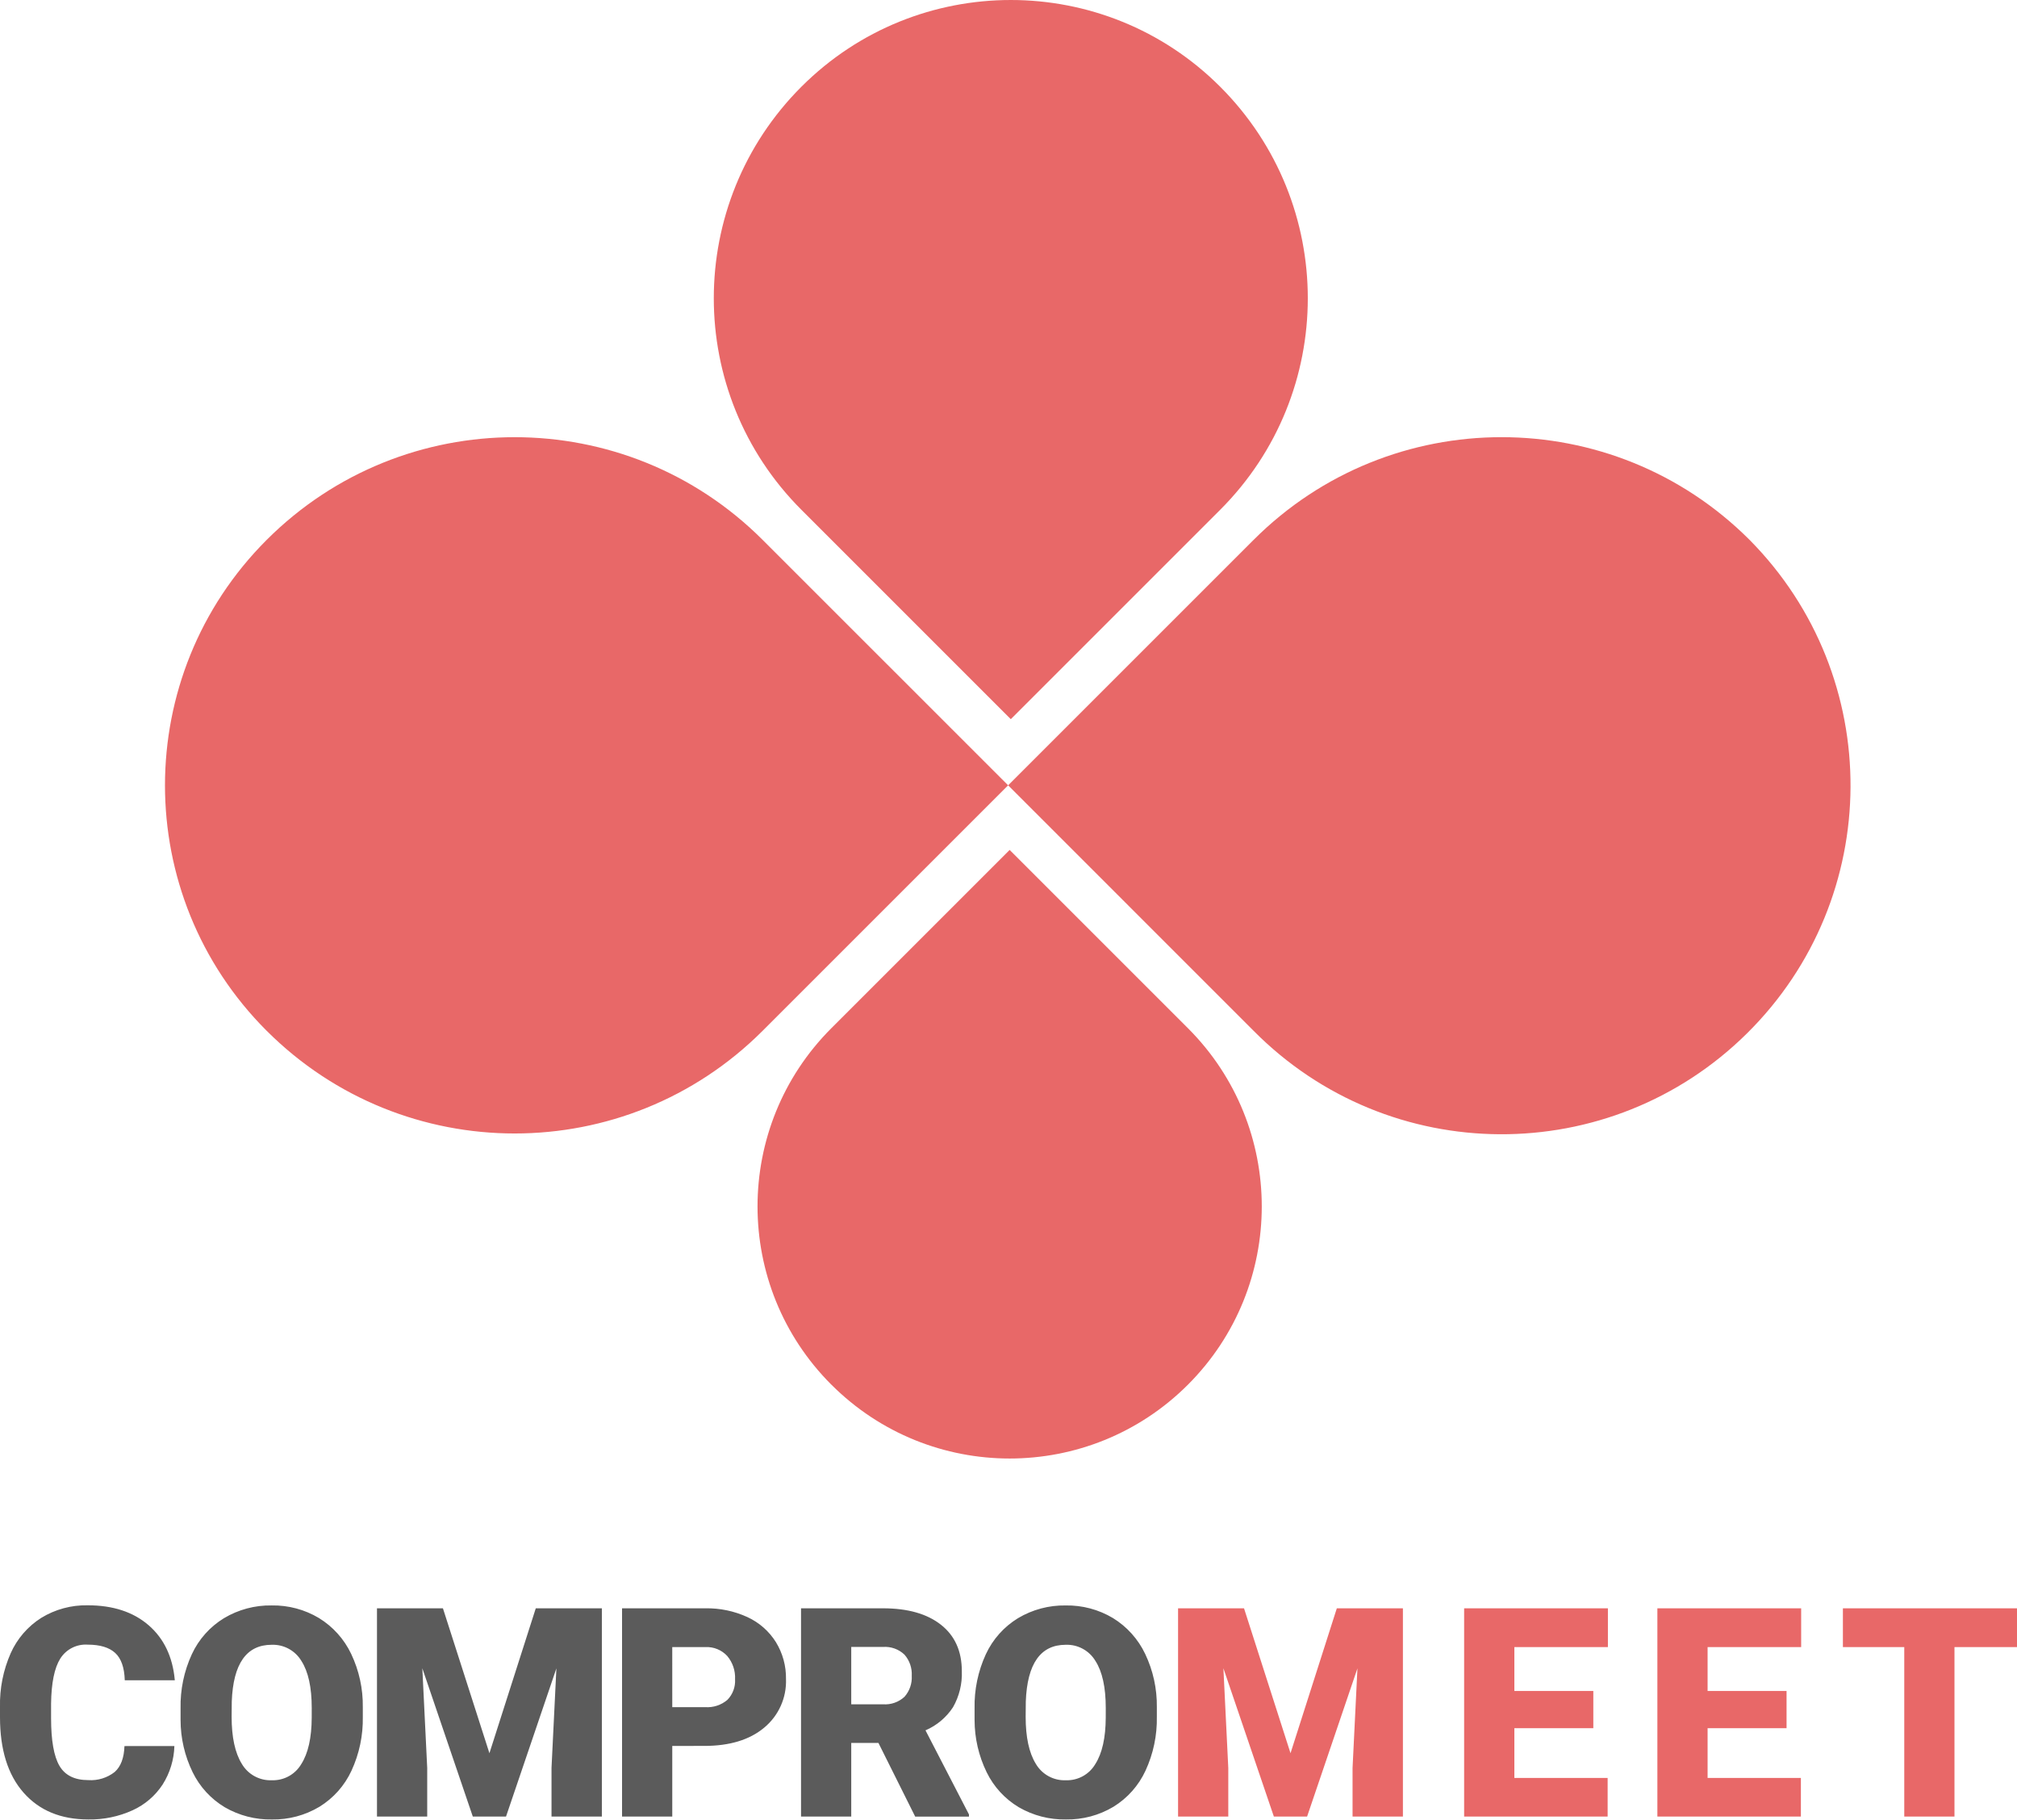
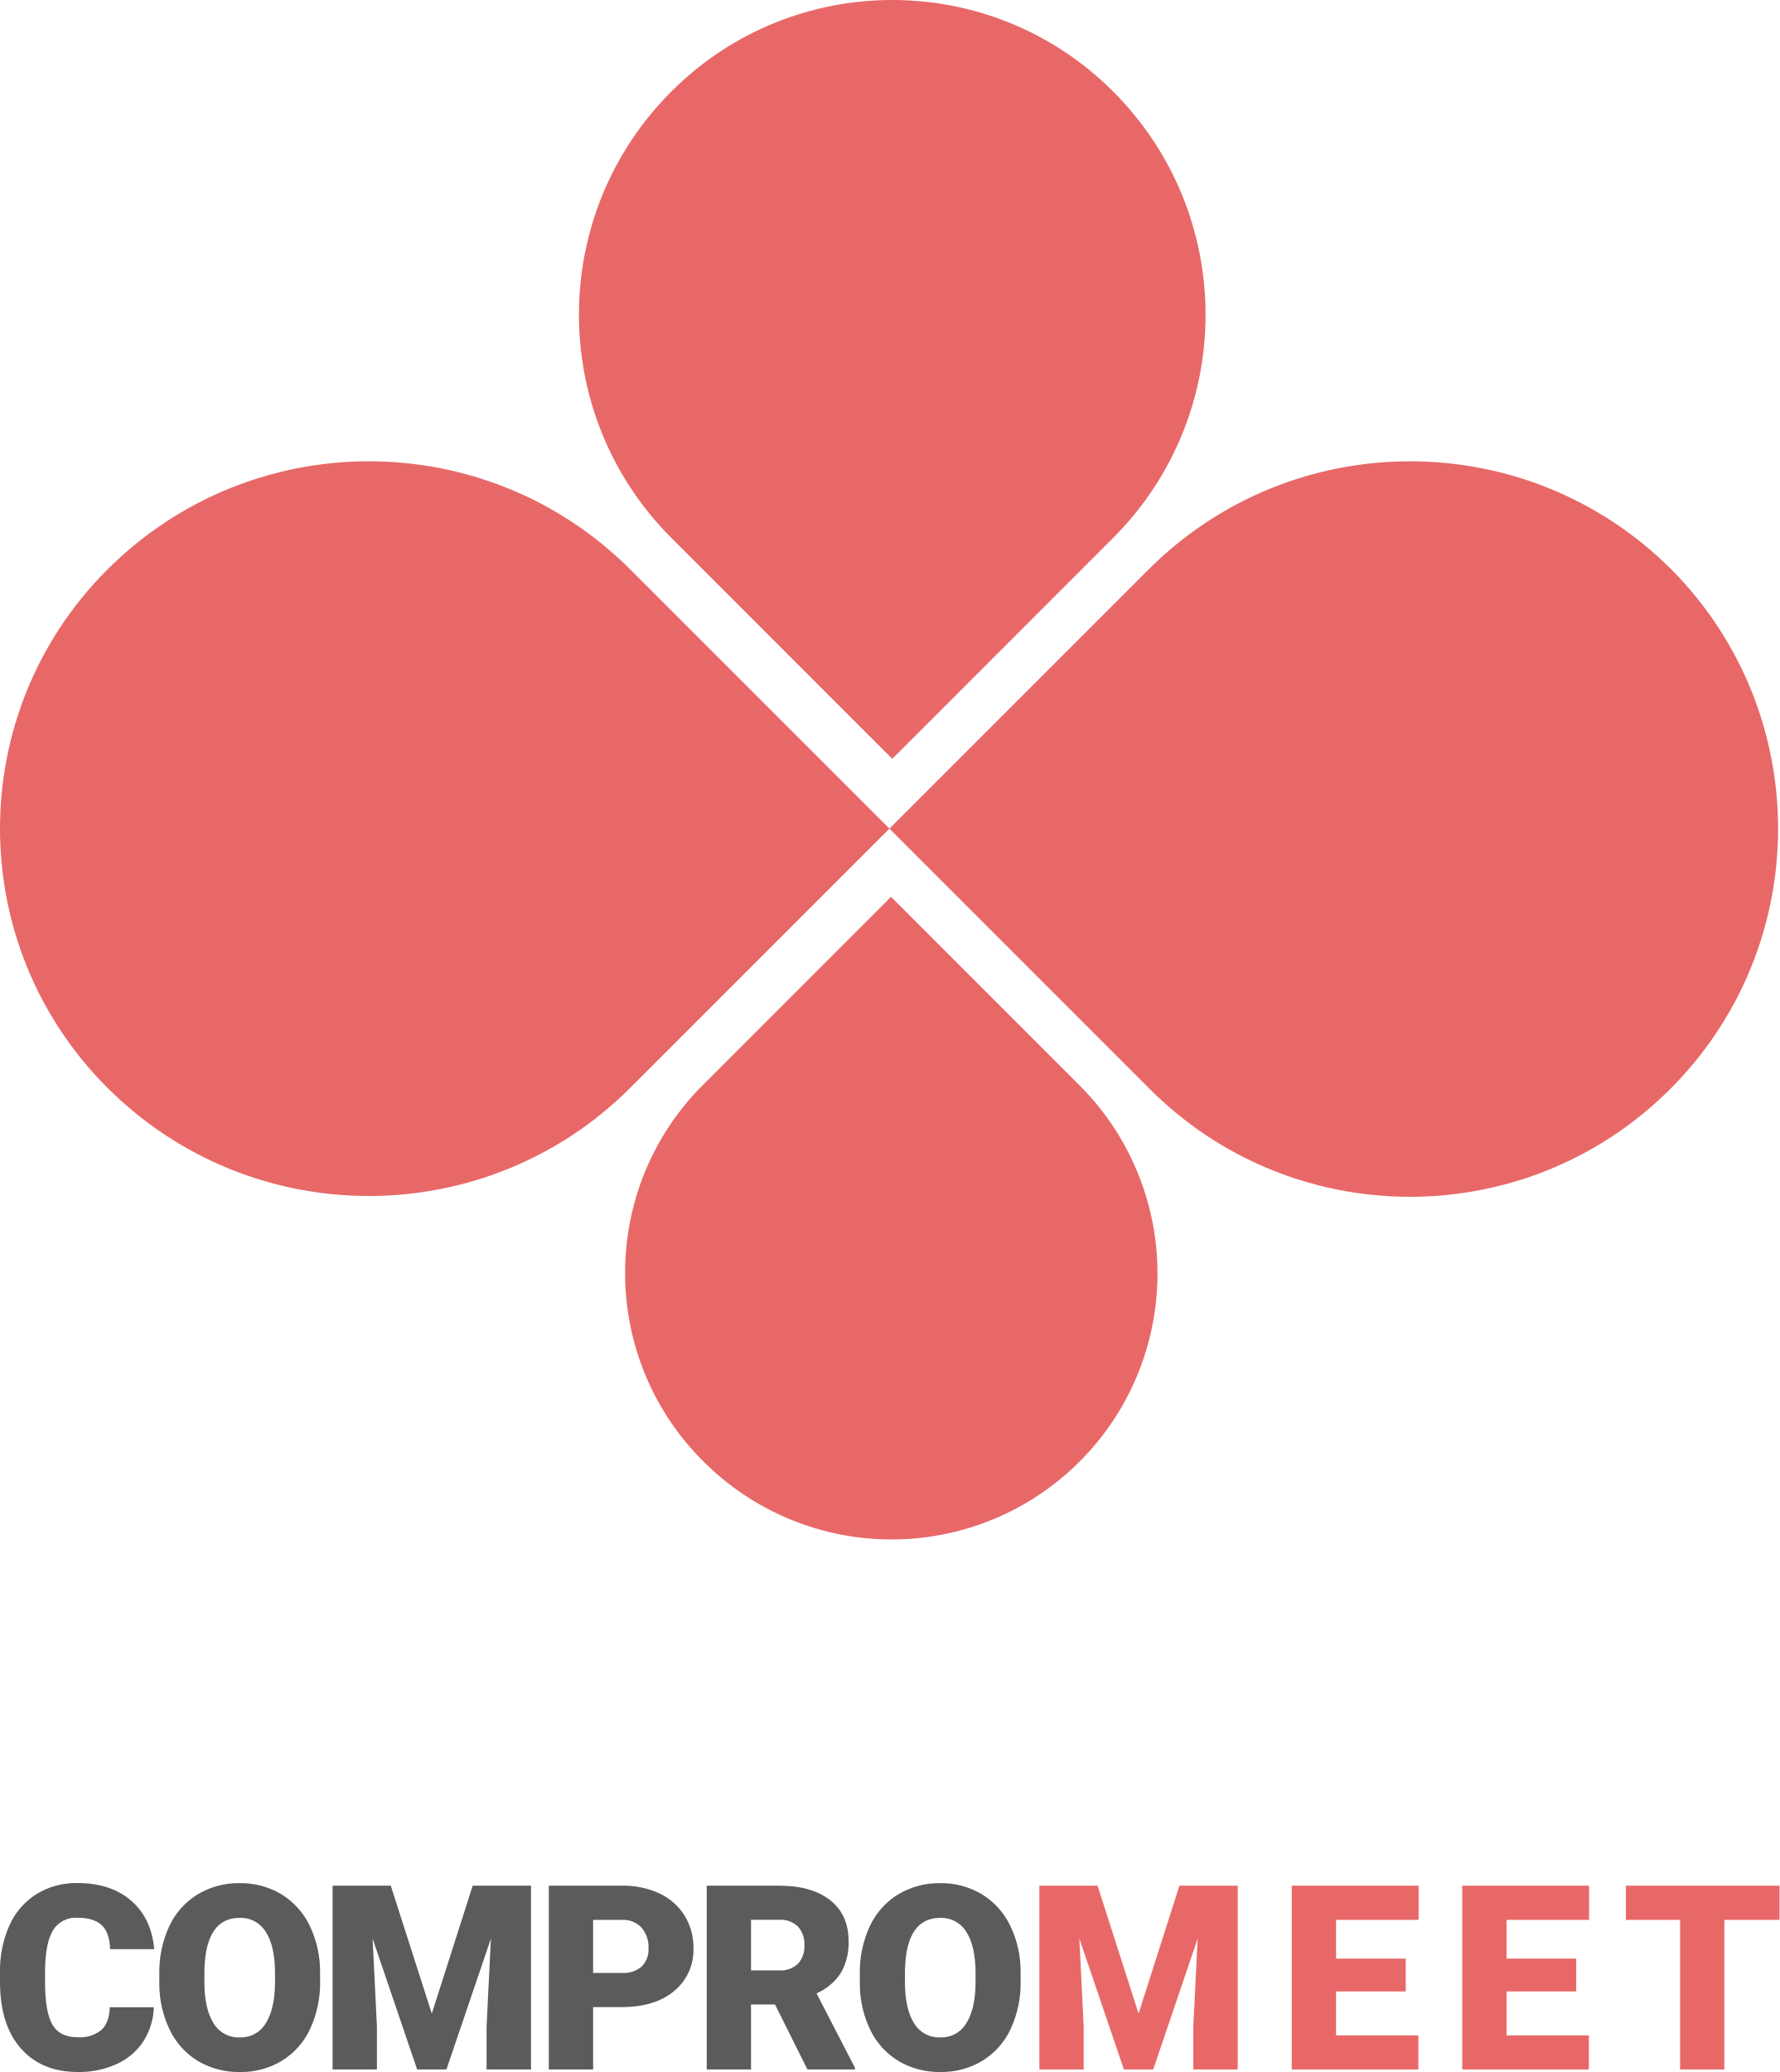
- <svg xmlns="http://www.w3.org/2000/svg" width="412.949" height="372.531" viewBox="0 0 412.949 372.531">
-   <g id="logo" transform="translate(-343.851 -632.457)">
-     <path id="Caminho_15" data-name="Caminho 15" d="M213.272,919.319a51.613,51.613,0,0,1,0-72.992l36.5-36.5,36.5,36.5a51.613,51.613,0,1,1-72.992,72.992ZM97.654,846.858a71.069,71.069,0,0,1,0-100.506,71.809,71.809,0,0,1,101.553,0L249.46,796.6l-50.253,50.253a71.81,71.81,0,0,1-101.553,0Zm202.059,0L249.46,796.6l50.253-50.252a71.808,71.808,0,0,1,101.552,0A71.44,71.44,0,0,1,299.712,846.857Zm-92.573-106.67a61.255,61.255,0,0,1,0-86.626,60.623,60.623,0,0,1,85.733,0,61.254,61.254,0,0,1,0,86.626l-42.867,42.867Z" transform="translate(300.789 -3.348)" fill="#e86868" />
-     <g id="Grupo_28" data-name="Grupo 28" transform="translate(343.851 961.143)">
+ <svg xmlns="http://www.w3.org/2000/svg" width="412.949" height="480.748" viewBox="0 0 412.949 480.748">
+   <g id="logo" transform="translate(-343.851 -569.24)">
+     <path id="Caminho_15" data-name="Caminho 15" d="M239.969,974.795a61.712,61.712,0,0,1,0-87.275l43.638-43.638,43.637,43.638a61.713,61.713,0,1,1-87.275,87.275Zm-138.242-86.64a84.976,84.976,0,0,1,0-120.172,85.86,85.86,0,0,1,121.425,0l60.086,60.085-60.086,60.086a85.861,85.861,0,0,1-121.425,0Zm241.6,0-60.086-60.086,60.086-60.085a85.859,85.859,0,0,1,121.423,0A85.418,85.418,0,0,1,343.323,888.154ZM232.636,760.611a73.241,73.241,0,0,1,0-103.577,72.485,72.485,0,0,1,102.509,0,73.24,73.24,0,0,1,0,103.577L283.89,811.866Z" transform="translate(267.012 -66.565)" fill="#e86868" />
+     <g id="Grupo_28" data-name="Grupo 28" transform="translate(343.851 1006.143)">
      <path id="Caminho_12" data-name="Caminho 12" d="M37.859-17.336a15.574,15.574,0,0,1-2.4,7.864,14.5,14.5,0,0,1-6.165,5.287,20.984,20.984,0,0,1-9.065,1.874q-8.406,0-13.239-5.477T2.156-23.252v-2.109A25.813,25.813,0,0,1,4.338-36.33a16.533,16.533,0,0,1,6.282-7.264,17.528,17.528,0,0,1,9.49-2.563q7.762,0,12.477,4.086t5.36,11.262H27.7q-.117-3.9-1.962-5.594T20.11-38.1a6.141,6.141,0,0,0-5.623,2.87q-1.787,2.87-1.874,9.167v3.017q0,6.824,1.713,9.753t5.9,2.929a7.894,7.894,0,0,0,5.418-1.669q1.874-1.669,1.992-5.3Zm38.576-6A25.148,25.148,0,0,1,74.121-12.3a17.1,17.1,0,0,1-6.575,7.4,18.309,18.309,0,0,1-9.709,2.592,18.568,18.568,0,0,1-9.665-2.5A17.072,17.072,0,0,1,41.6-11.976a24.424,24.424,0,0,1-2.475-10.69v-2.4a25.259,25.259,0,0,1,2.3-11.057,17.059,17.059,0,0,1,6.59-7.4,18.437,18.437,0,0,1,9.768-2.607,18.257,18.257,0,0,1,9.665,2.577,17.366,17.366,0,0,1,6.6,7.337A24.533,24.533,0,0,1,76.435-25.3ZM65.979-25.127q0-6.356-2.123-9.651a6.811,6.811,0,0,0-6.077-3.295q-7.732,0-8.172,11.6l-.029,3.134q0,6.268,2.08,9.636a6.8,6.8,0,0,0,6.18,3.368,6.719,6.719,0,0,0,6-3.31q2.109-3.31,2.138-9.519Zm26.86-20.414,9.519,29.67,9.49-29.67h13.531V-2.9h-10.31v-9.958l1-20.385L105.755-2.9h-6.8L88.621-33.269l1,20.414V-2.9H79.337V-45.541Zm46.952,28.176V-2.9h-10.28V-45.541h17.017a19.82,19.82,0,0,1,8.655,1.8,13.575,13.575,0,0,1,5.828,5.126,14,14,0,0,1,2.065,7.542,12.339,12.339,0,0,1-4.467,9.973q-4.467,3.734-12.257,3.734Zm0-7.937h6.736a6.353,6.353,0,0,0,4.554-1.494,5.55,5.55,0,0,0,1.567-4.218,6.86,6.86,0,0,0-1.611-4.774,5.7,5.7,0,0,0-4.393-1.816h-6.854ZM182-17.98h-5.565V-2.9h-10.28V-45.541h16.782q7.586,0,11.862,3.365t4.276,9.509a13.846,13.846,0,0,1-1.8,7.373,12.785,12.785,0,0,1-5.638,4.74l8.9,17.219v.44H189.526Zm-5.565-7.908h6.5a5.836,5.836,0,0,0,4.408-1.542,5.959,5.959,0,0,0,1.479-4.3,6.029,6.029,0,0,0-1.494-4.331,5.782,5.782,0,0,0-4.393-1.571h-6.5ZM239-23.34A25.147,25.147,0,0,1,236.683-12.3a17.1,17.1,0,0,1-6.575,7.4A18.309,18.309,0,0,1,220.4-2.311a18.568,18.568,0,0,1-9.665-2.5,17.072,17.072,0,0,1-6.575-7.161,24.423,24.423,0,0,1-2.475-10.69v-2.4a25.259,25.259,0,0,1,2.3-11.057,17.059,17.059,0,0,1,6.59-7.4,18.437,18.437,0,0,1,9.768-2.607,18.257,18.257,0,0,1,9.665,2.577,17.366,17.366,0,0,1,6.6,7.337A24.533,24.533,0,0,1,239-25.3Zm-10.456-1.787q0-6.356-2.123-9.651a6.811,6.811,0,0,0-6.077-3.295q-7.732,0-8.172,11.6l-.029,3.134q0,6.268,2.079,9.636a6.8,6.8,0,0,0,6.18,3.368,6.719,6.719,0,0,0,6-3.31q2.109-3.31,2.138-9.519Z" transform="translate(-2.156 46.156)" fill="#5b5b5b" />
      <path id="Caminho_11" data-name="Caminho 11" d="M-77-45.5l9.519,29.67L-58-45.5h13.531V-2.856h-10.31v-9.958l1-20.385L-64.088-2.856h-6.8L-81.222-33.228l1,20.414v9.958h-10.28V-45.5ZM-5.487-20.956H-21.654v10.192h19.1v7.908H-31.935V-45.5H-2.5v7.937H-21.654v8.992H-5.487Zm39.563,0H17.909v10.192h19.1v7.908H7.629V-45.5H37.064v7.937H17.909v8.992H34.077ZM81.255-37.563h-12.8V-2.856H58.175V-37.563H45.611V-45.5H81.255Z" transform="translate(331.694 46.115)" fill="#e86868" />
    </g>
  </g>
</svg>
